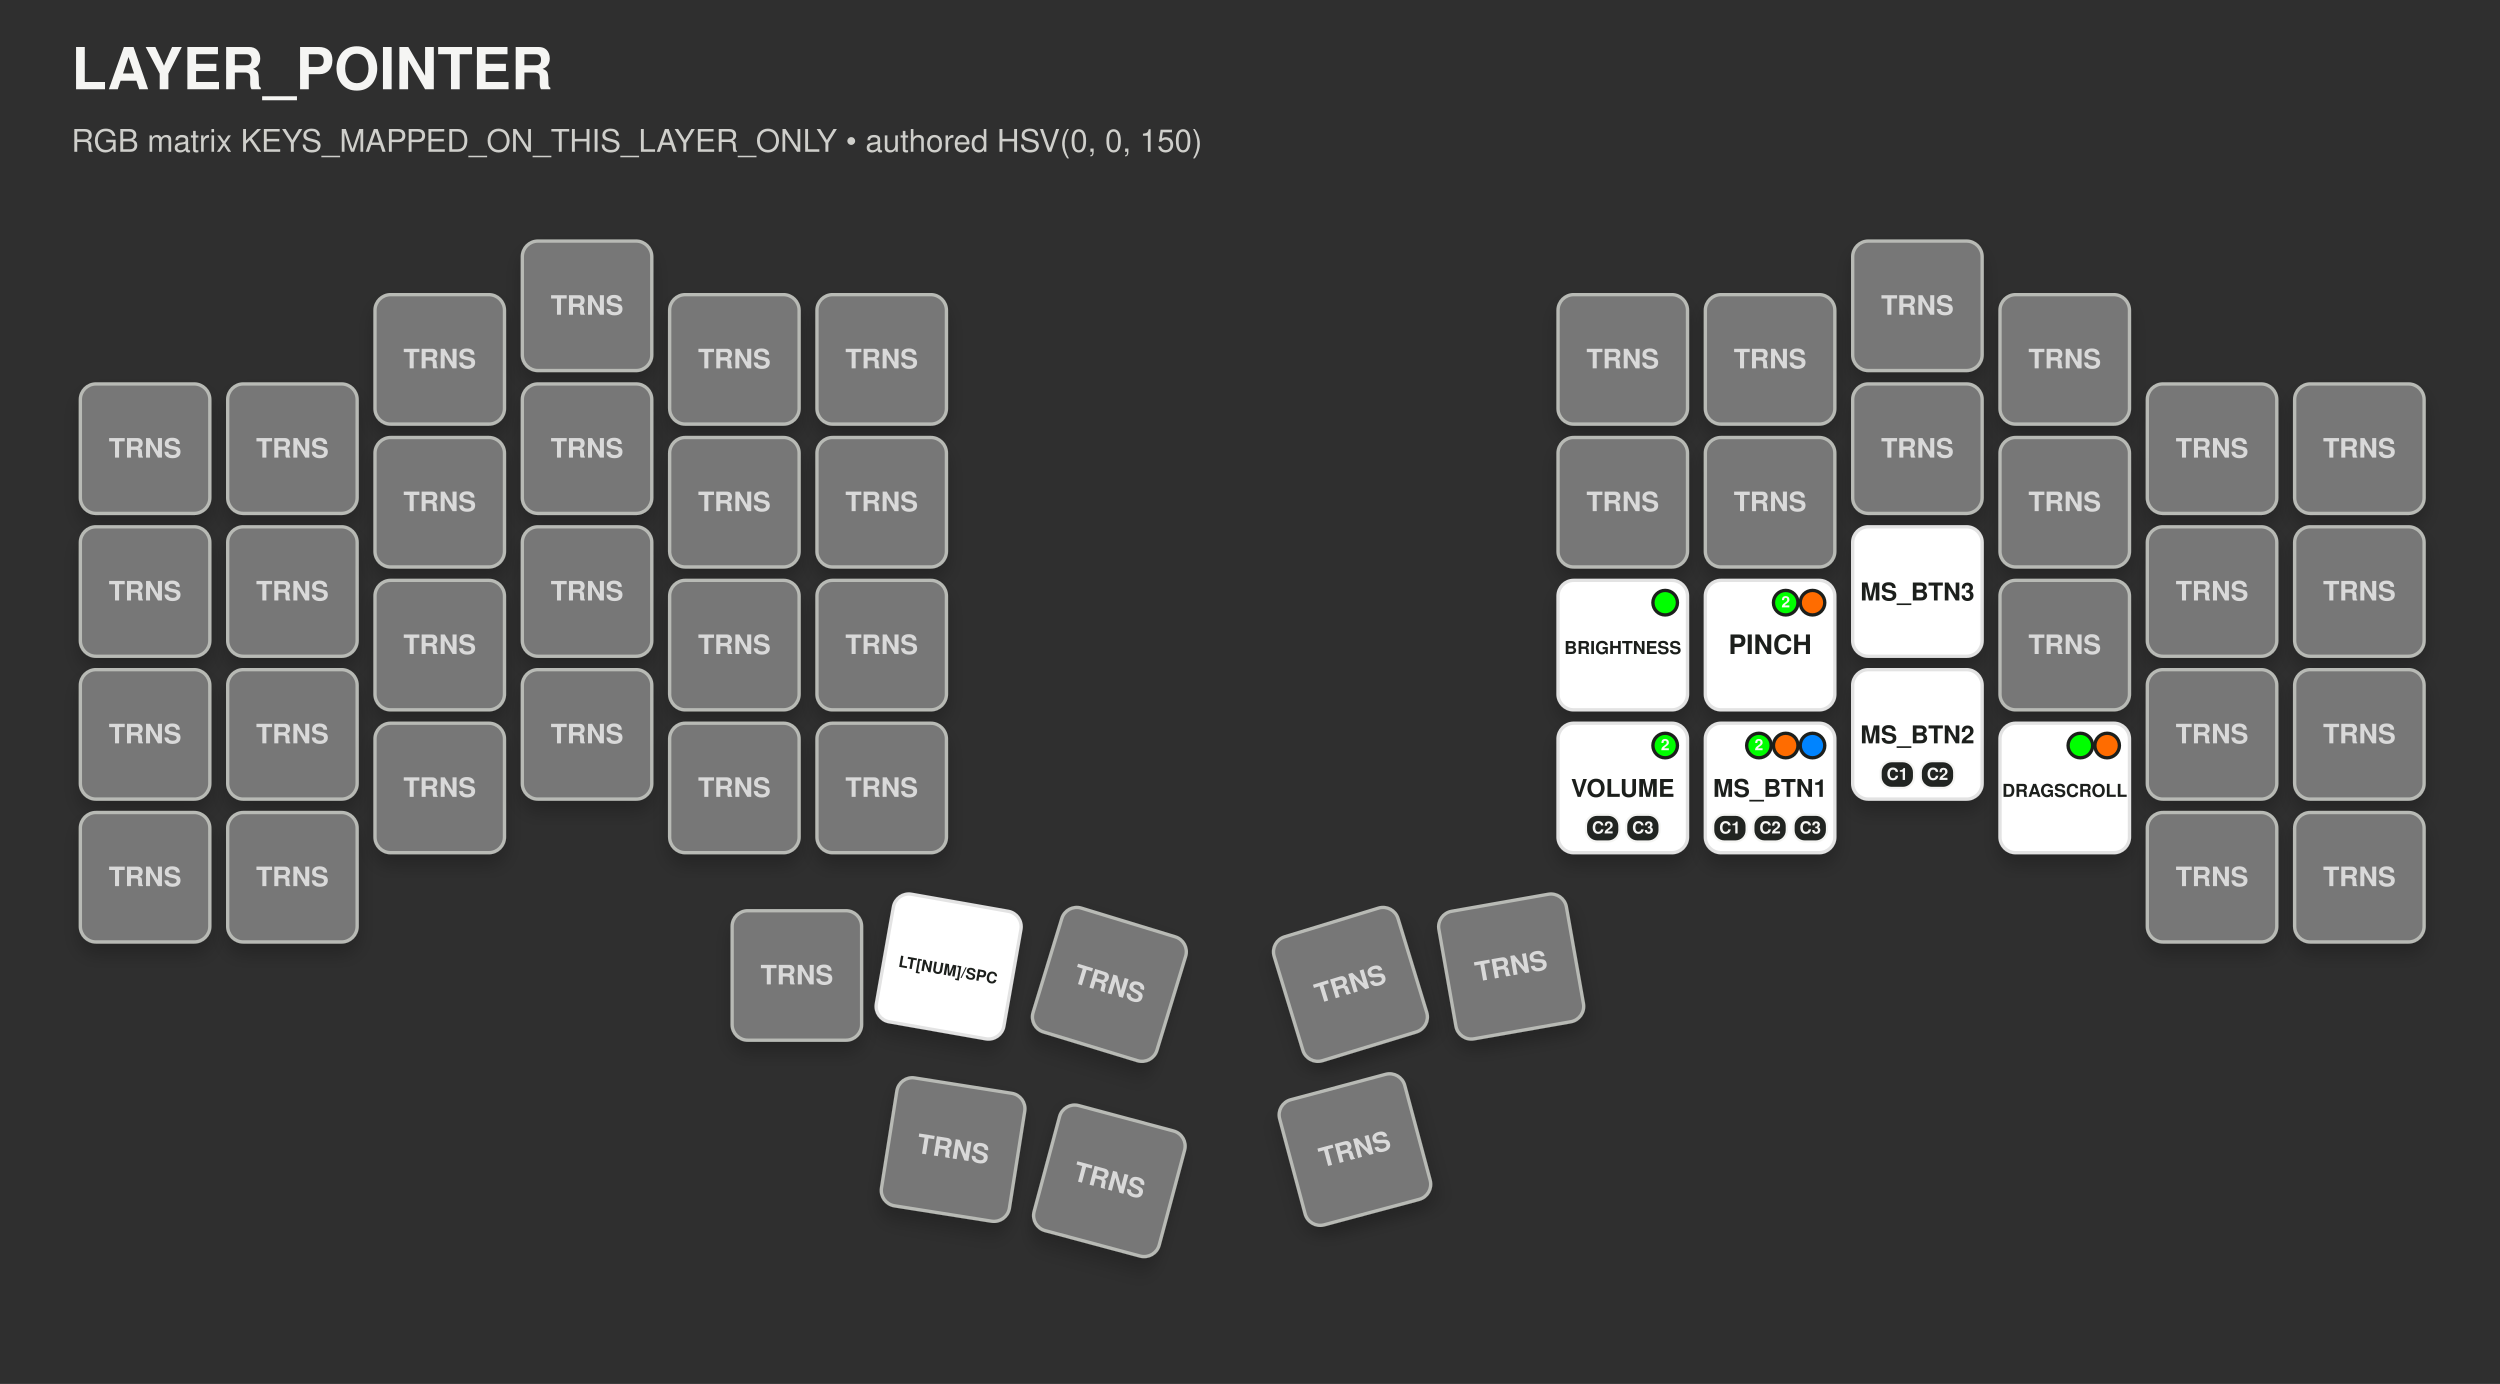
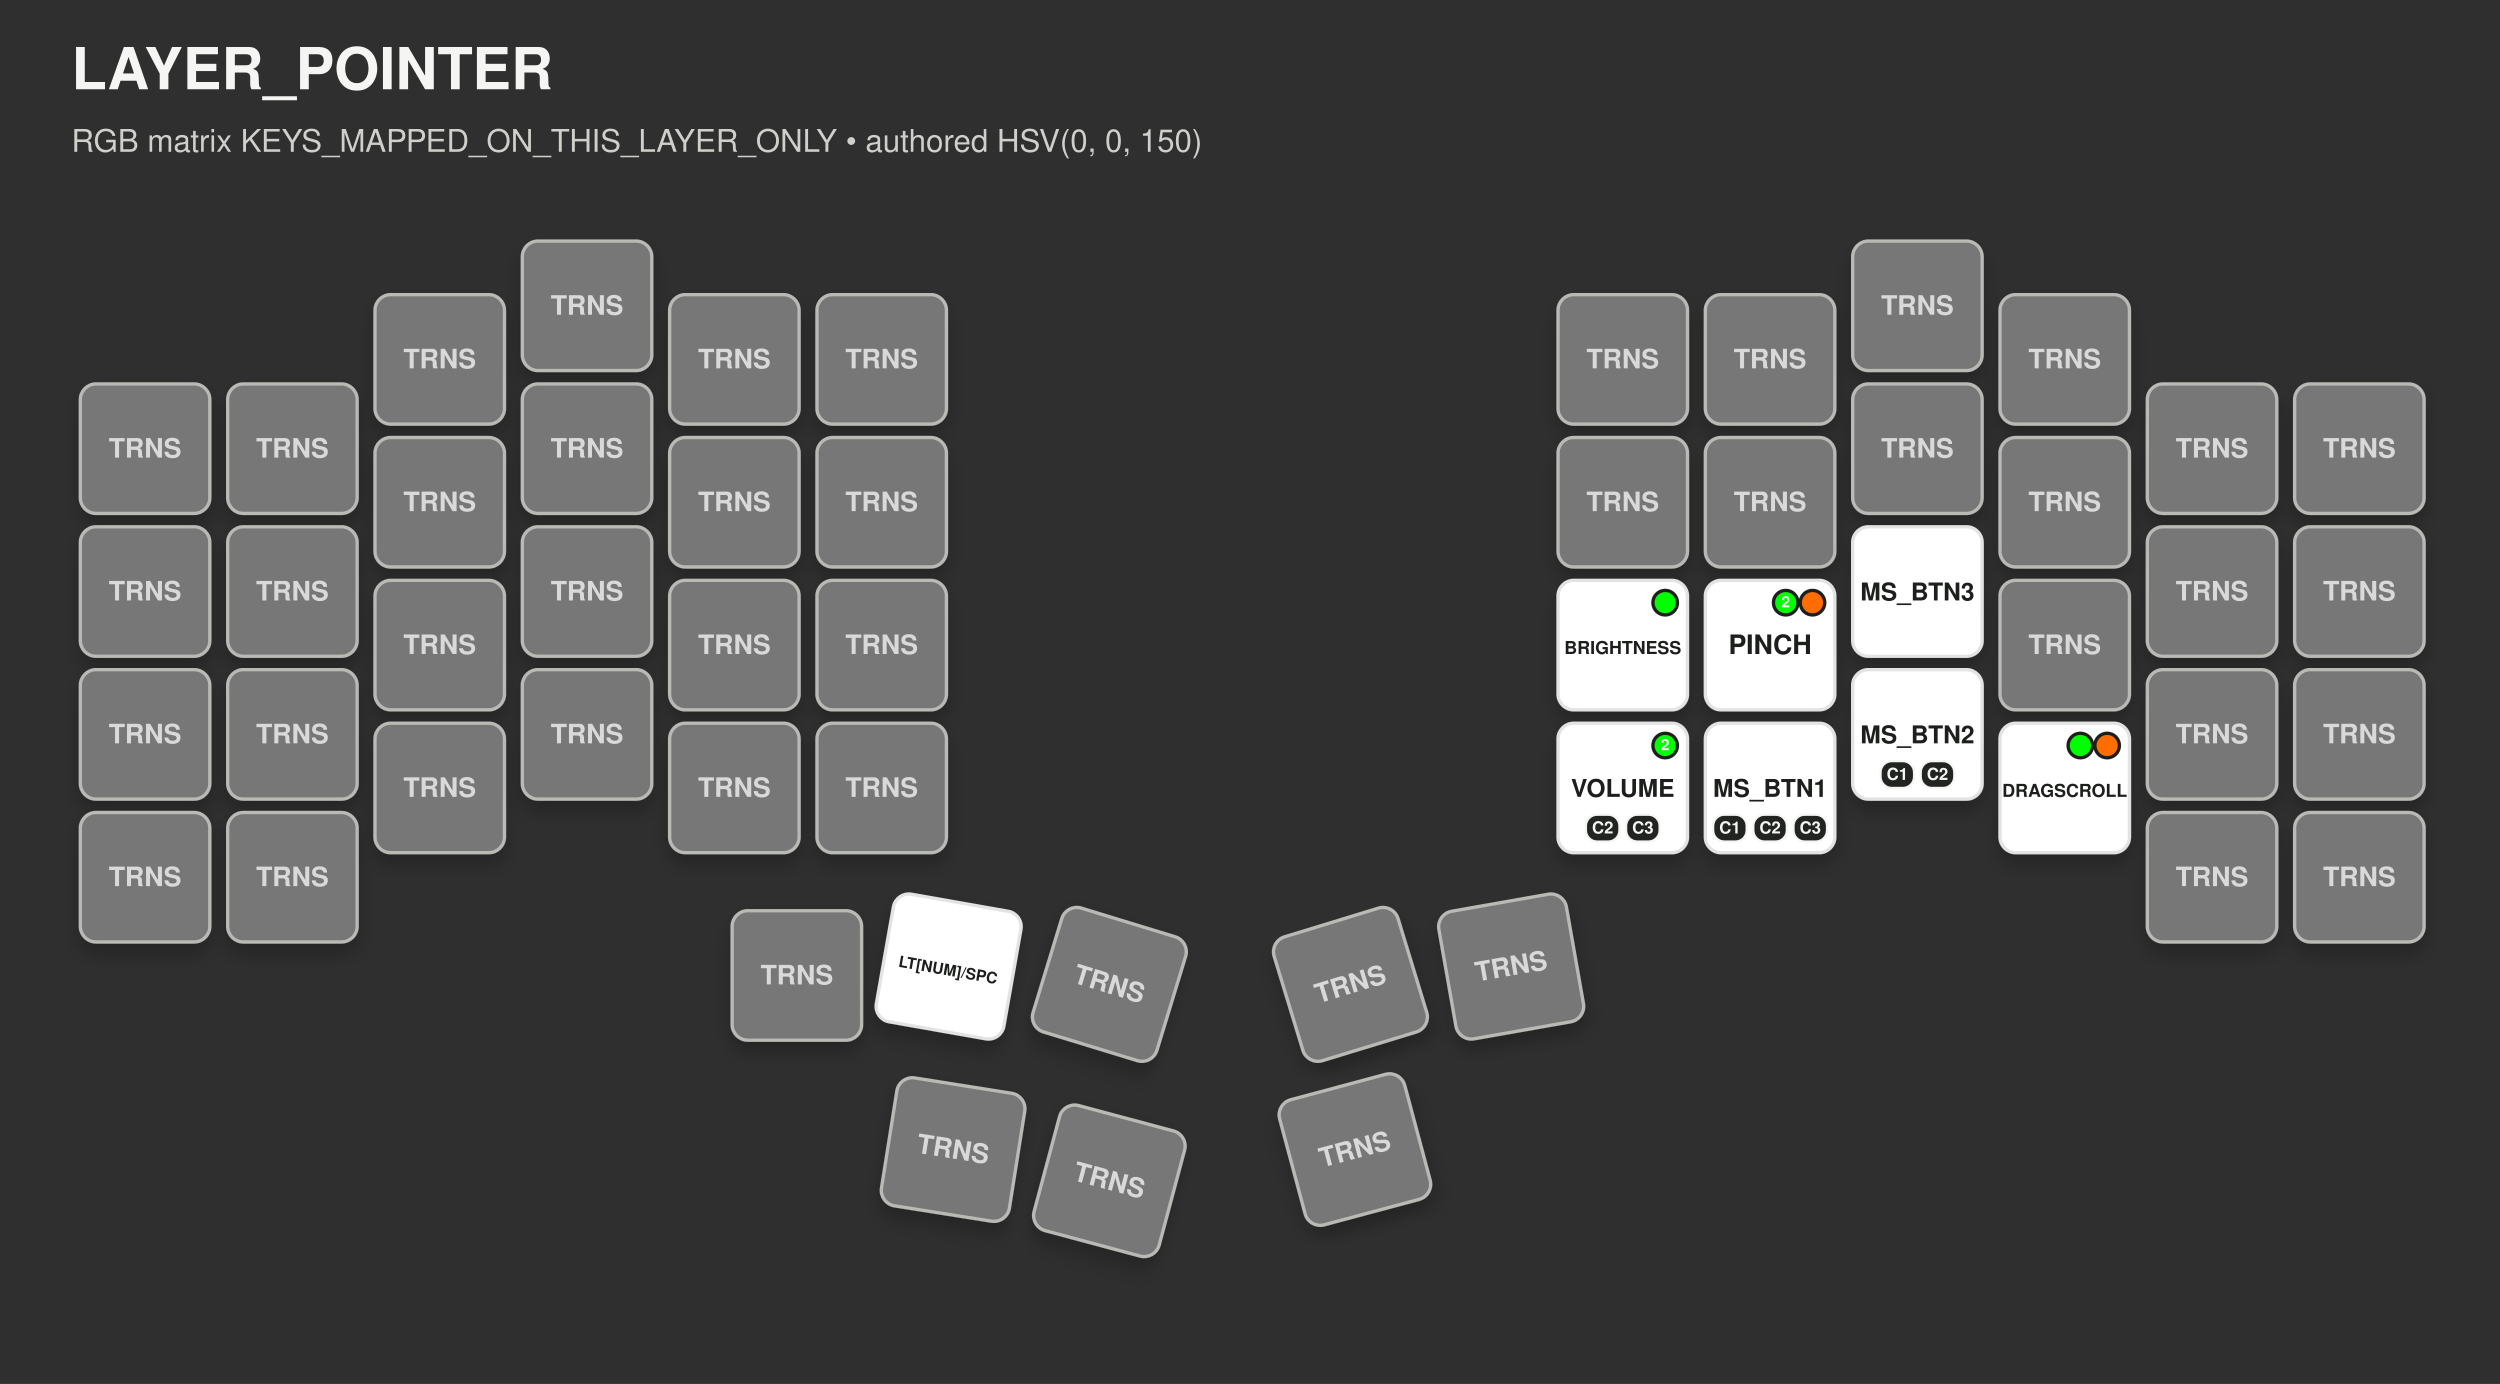
<svg xmlns="http://www.w3.org/2000/svg" width="1120" height="620" viewBox="0 0 1120 620" role="img" aria-labelledby="title desc">
  <defs>
    <filter id="shadow" x="-20%" y="-20%" width="140%" height="140%">
      <feDropShadow dx="0" dy="5" stdDeviation="4" flood-color="#000000" flood-opacity="0.22" />
    </filter>
  </defs>
  <rect width="1120" height="620" fill="#2f2f2f" />
  <text x="32" y="40" fill="#f5f5f3" font-size="26" font-family="Helvetica, Arial, sans-serif" font-weight="700">LAYER_POINTER</text>
  <text x="32" y="68" fill="#cfcfcb" font-size="14" font-family="Helvetica, Arial, sans-serif">RGB matrix KEYS_MAPPED_ON_THIS_LAYER_ONLY • authored HSV(0, 0, 150)</text>
  <g transform="rotate(0 65.0 201.0)">
    <rect x="36.0" y="172.0" width="58" height="58" rx="7" fill="#777777" stroke="#b8bab5" stroke-width="1.5" filter="url(#shadow)" />
    <text x="65.0" y="205.0" fill="#ffffff" fill-opacity="0.72" font-size="12" text-anchor="middle" font-family="Helvetica, Arial, sans-serif" font-weight="600">TRNS</text>
  </g>
  <g transform="rotate(0 131.0 201.0)">
    <rect x="102.0" y="172.0" width="58" height="58" rx="7" fill="#777777" stroke="#b8bab5" stroke-width="1.5" filter="url(#shadow)" />
    <text x="131.0" y="205.0" fill="#ffffff" fill-opacity="0.72" font-size="12" text-anchor="middle" font-family="Helvetica, Arial, sans-serif" font-weight="600">TRNS</text>
  </g>
  <g transform="rotate(0 197.0 161.0)">
    <rect x="168.0" y="132.0" width="58" height="58" rx="7" fill="#777777" stroke="#b8bab5" stroke-width="1.5" filter="url(#shadow)" />
    <text x="197.0" y="165.0" fill="#ffffff" fill-opacity="0.72" font-size="12" text-anchor="middle" font-family="Helvetica, Arial, sans-serif" font-weight="600">TRNS</text>
  </g>
  <g transform="rotate(0 263.0 137.0)">
    <rect x="234.0" y="108.0" width="58" height="58" rx="7" fill="#777777" stroke="#b8bab5" stroke-width="1.5" filter="url(#shadow)" />
    <text x="263.0" y="141.0" fill="#ffffff" fill-opacity="0.72" font-size="12" text-anchor="middle" font-family="Helvetica, Arial, sans-serif" font-weight="600">TRNS</text>
  </g>
  <g transform="rotate(0 329.0 161.0)">
    <rect x="300.0" y="132.0" width="58" height="58" rx="7" fill="#777777" stroke="#b8bab5" stroke-width="1.5" filter="url(#shadow)" />
    <text x="329.0" y="165.0" fill="#ffffff" fill-opacity="0.72" font-size="12" text-anchor="middle" font-family="Helvetica, Arial, sans-serif" font-weight="600">TRNS</text>
  </g>
  <g transform="rotate(0 395.0 161.0)">
    <rect x="366.0" y="132.0" width="58" height="58" rx="7" fill="#777777" stroke="#b8bab5" stroke-width="1.5" filter="url(#shadow)" />
    <text x="395.0" y="165.0" fill="#ffffff" fill-opacity="0.72" font-size="12" text-anchor="middle" font-family="Helvetica, Arial, sans-serif" font-weight="600">TRNS</text>
  </g>
  <g transform="rotate(0 727.0 161.0)">
    <rect x="698.0" y="132.0" width="58" height="58" rx="7" fill="#777777" stroke="#b8bab5" stroke-width="1.5" filter="url(#shadow)" />
    <text x="727.0" y="165.0" fill="#ffffff" fill-opacity="0.72" font-size="12" text-anchor="middle" font-family="Helvetica, Arial, sans-serif" font-weight="600">TRNS</text>
  </g>
  <g transform="rotate(0 793.0 161.0)">
    <rect x="764.0" y="132.0" width="58" height="58" rx="7" fill="#777777" stroke="#b8bab5" stroke-width="1.5" filter="url(#shadow)" />
    <text x="793.0" y="165.0" fill="#ffffff" fill-opacity="0.72" font-size="12" text-anchor="middle" font-family="Helvetica, Arial, sans-serif" font-weight="600">TRNS</text>
  </g>
  <g transform="rotate(0 859.0 137.0)">
    <rect x="830.0" y="108.0" width="58" height="58" rx="7" fill="#777777" stroke="#b8bab5" stroke-width="1.5" filter="url(#shadow)" />
    <text x="859.0" y="141.0" fill="#ffffff" fill-opacity="0.72" font-size="12" text-anchor="middle" font-family="Helvetica, Arial, sans-serif" font-weight="600">TRNS</text>
  </g>
  <g transform="rotate(0 925.0 161.0)">
    <rect x="896.0" y="132.0" width="58" height="58" rx="7" fill="#777777" stroke="#b8bab5" stroke-width="1.5" filter="url(#shadow)" />
    <text x="925.0" y="165.0" fill="#ffffff" fill-opacity="0.72" font-size="12" text-anchor="middle" font-family="Helvetica, Arial, sans-serif" font-weight="600">TRNS</text>
  </g>
  <g transform="rotate(0 991.0 201.0)">
    <rect x="962.0" y="172.0" width="58" height="58" rx="7" fill="#777777" stroke="#b8bab5" stroke-width="1.5" filter="url(#shadow)" />
    <text x="991.0" y="205.0" fill="#ffffff" fill-opacity="0.72" font-size="12" text-anchor="middle" font-family="Helvetica, Arial, sans-serif" font-weight="600">TRNS</text>
  </g>
  <g transform="rotate(0 1057.0 201.0)">
    <rect x="1028.0" y="172.0" width="58" height="58" rx="7" fill="#777777" stroke="#b8bab5" stroke-width="1.5" filter="url(#shadow)" />
    <text x="1057.0" y="205.0" fill="#ffffff" fill-opacity="0.72" font-size="12" text-anchor="middle" font-family="Helvetica, Arial, sans-serif" font-weight="600">TRNS</text>
  </g>
  <g transform="rotate(0 65.0 265.0)">
    <rect x="36.0" y="236.0" width="58" height="58" rx="7" fill="#777777" stroke="#b8bab5" stroke-width="1.5" filter="url(#shadow)" />
    <text x="65.0" y="269.0" fill="#ffffff" fill-opacity="0.72" font-size="12" text-anchor="middle" font-family="Helvetica, Arial, sans-serif" font-weight="600">TRNS</text>
  </g>
  <g transform="rotate(0 131.0 265.0)">
    <rect x="102.0" y="236.0" width="58" height="58" rx="7" fill="#777777" stroke="#b8bab5" stroke-width="1.5" filter="url(#shadow)" />
    <text x="131.0" y="269.0" fill="#ffffff" fill-opacity="0.72" font-size="12" text-anchor="middle" font-family="Helvetica, Arial, sans-serif" font-weight="600">TRNS</text>
  </g>
  <g transform="rotate(0 197.0 225.0)">
    <rect x="168.0" y="196.0" width="58" height="58" rx="7" fill="#777777" stroke="#b8bab5" stroke-width="1.5" filter="url(#shadow)" />
    <text x="197.0" y="229.0" fill="#ffffff" fill-opacity="0.72" font-size="12" text-anchor="middle" font-family="Helvetica, Arial, sans-serif" font-weight="600">TRNS</text>
  </g>
  <g transform="rotate(0 263.0 201.0)">
    <rect x="234.0" y="172.0" width="58" height="58" rx="7" fill="#777777" stroke="#b8bab5" stroke-width="1.5" filter="url(#shadow)" />
    <text x="263.0" y="205.0" fill="#ffffff" fill-opacity="0.72" font-size="12" text-anchor="middle" font-family="Helvetica, Arial, sans-serif" font-weight="600">TRNS</text>
  </g>
  <g transform="rotate(0 329.0 225.0)">
    <rect x="300.0" y="196.0" width="58" height="58" rx="7" fill="#777777" stroke="#b8bab5" stroke-width="1.5" filter="url(#shadow)" />
    <text x="329.0" y="229.0" fill="#ffffff" fill-opacity="0.72" font-size="12" text-anchor="middle" font-family="Helvetica, Arial, sans-serif" font-weight="600">TRNS</text>
  </g>
  <g transform="rotate(0 395.0 225.0)">
    <rect x="366.0" y="196.0" width="58" height="58" rx="7" fill="#777777" stroke="#b8bab5" stroke-width="1.5" filter="url(#shadow)" />
    <text x="395.0" y="229.0" fill="#ffffff" fill-opacity="0.72" font-size="12" text-anchor="middle" font-family="Helvetica, Arial, sans-serif" font-weight="600">TRNS</text>
  </g>
  <g transform="rotate(0 727.0 225.0)">
    <rect x="698.0" y="196.0" width="58" height="58" rx="7" fill="#777777" stroke="#b8bab5" stroke-width="1.5" filter="url(#shadow)" />
    <text x="727.0" y="229.0" fill="#ffffff" fill-opacity="0.72" font-size="12" text-anchor="middle" font-family="Helvetica, Arial, sans-serif" font-weight="600">TRNS</text>
  </g>
  <g transform="rotate(0 793.0 225.0)">
    <rect x="764.0" y="196.0" width="58" height="58" rx="7" fill="#777777" stroke="#b8bab5" stroke-width="1.5" filter="url(#shadow)" />
    <text x="793.0" y="229.0" fill="#ffffff" fill-opacity="0.72" font-size="12" text-anchor="middle" font-family="Helvetica, Arial, sans-serif" font-weight="600">TRNS</text>
  </g>
  <g transform="rotate(0 859.0 201.0)">
    <rect x="830.0" y="172.0" width="58" height="58" rx="7" fill="#777777" stroke="#b8bab5" stroke-width="1.5" filter="url(#shadow)" />
    <text x="859.0" y="205.0" fill="#ffffff" fill-opacity="0.72" font-size="12" text-anchor="middle" font-family="Helvetica, Arial, sans-serif" font-weight="600">TRNS</text>
  </g>
  <g transform="rotate(0 925.0 225.0)">
    <rect x="896.0" y="196.0" width="58" height="58" rx="7" fill="#777777" stroke="#b8bab5" stroke-width="1.5" filter="url(#shadow)" />
    <text x="925.0" y="229.0" fill="#ffffff" fill-opacity="0.72" font-size="12" text-anchor="middle" font-family="Helvetica, Arial, sans-serif" font-weight="600">TRNS</text>
  </g>
  <g transform="rotate(0 991.0 265.0)">
    <rect x="962.0" y="236.0" width="58" height="58" rx="7" fill="#777777" stroke="#b8bab5" stroke-width="1.5" filter="url(#shadow)" />
    <text x="991.0" y="269.0" fill="#ffffff" fill-opacity="0.72" font-size="12" text-anchor="middle" font-family="Helvetica, Arial, sans-serif" font-weight="600">TRNS</text>
  </g>
  <g transform="rotate(0 1057.0 265.0)">
    <rect x="1028.0" y="236.0" width="58" height="58" rx="7" fill="#777777" stroke="#b8bab5" stroke-width="1.5" filter="url(#shadow)" />
    <text x="1057.0" y="269.0" fill="#ffffff" fill-opacity="0.72" font-size="12" text-anchor="middle" font-family="Helvetica, Arial, sans-serif" font-weight="600">TRNS</text>
  </g>
  <g transform="rotate(0 65.0 329.0)">
    <rect x="36.0" y="300.0" width="58" height="58" rx="7" fill="#777777" stroke="#b8bab5" stroke-width="1.5" filter="url(#shadow)" />
    <text x="65.0" y="333.0" fill="#ffffff" fill-opacity="0.72" font-size="12" text-anchor="middle" font-family="Helvetica, Arial, sans-serif" font-weight="600">TRNS</text>
  </g>
  <g transform="rotate(0 131.0 329.0)">
    <rect x="102.0" y="300.0" width="58" height="58" rx="7" fill="#777777" stroke="#b8bab5" stroke-width="1.5" filter="url(#shadow)" />
    <text x="131.0" y="333.0" fill="#ffffff" fill-opacity="0.72" font-size="12" text-anchor="middle" font-family="Helvetica, Arial, sans-serif" font-weight="600">TRNS</text>
  </g>
  <g transform="rotate(0 197.0 289.0)">
    <rect x="168.0" y="260.0" width="58" height="58" rx="7" fill="#777777" stroke="#b8bab5" stroke-width="1.5" filter="url(#shadow)" />
    <text x="197.0" y="293.0" fill="#ffffff" fill-opacity="0.72" font-size="12" text-anchor="middle" font-family="Helvetica, Arial, sans-serif" font-weight="600">TRNS</text>
  </g>
  <g transform="rotate(0 263.0 265.0)">
    <rect x="234.0" y="236.0" width="58" height="58" rx="7" fill="#777777" stroke="#b8bab5" stroke-width="1.5" filter="url(#shadow)" />
    <text x="263.0" y="269.0" fill="#ffffff" fill-opacity="0.72" font-size="12" text-anchor="middle" font-family="Helvetica, Arial, sans-serif" font-weight="600">TRNS</text>
  </g>
  <g transform="rotate(0 329.0 289.0)">
    <rect x="300.0" y="260.0" width="58" height="58" rx="7" fill="#777777" stroke="#b8bab5" stroke-width="1.5" filter="url(#shadow)" />
    <text x="329.0" y="293.0" fill="#ffffff" fill-opacity="0.72" font-size="12" text-anchor="middle" font-family="Helvetica, Arial, sans-serif" font-weight="600">TRNS</text>
  </g>
  <g transform="rotate(0 395.0 289.0)">
    <rect x="366.0" y="260.0" width="58" height="58" rx="7" fill="#777777" stroke="#b8bab5" stroke-width="1.5" filter="url(#shadow)" />
    <text x="395.0" y="293.0" fill="#ffffff" fill-opacity="0.72" font-size="12" text-anchor="middle" font-family="Helvetica, Arial, sans-serif" font-weight="600">TRNS</text>
  </g>
  <g transform="rotate(0 727.0 289.0)">
    <rect x="698.0" y="260.0" width="58" height="58" rx="7" fill="#ffffff" stroke="#e3e3e3" stroke-width="1.5" filter="url(#shadow)" />
    <text x="727.0" y="293.0" fill="#1c1f1c" fill-opacity="1.0" font-size="8" text-anchor="middle" font-family="Helvetica, Arial, sans-serif" font-weight="600" textLength="42" lengthAdjust="spacingAndGlyphs">BRIGHTNESS</text>
    <circle cx="746.0" cy="270.0" r="5.5" fill="#00ff00" stroke="#1c1f1c" stroke-width="1.5" />
  </g>
  <g transform="rotate(0 793.0 289.0)">
    <rect x="764.0" y="260.0" width="58" height="58" rx="7" fill="#ffffff" stroke="#e3e3e3" stroke-width="1.5" filter="url(#shadow)" />
    <text x="793.0" y="293.0" fill="#1c1f1c" fill-opacity="1.0" font-size="12" text-anchor="middle" font-family="Helvetica, Arial, sans-serif" font-weight="600">PINCH</text>
    <circle cx="800.0" cy="270.0" r="5.5" fill="#00ff00" stroke="#1c1f1c" stroke-width="1.5" />
    <text x="800.0" y="270.5" fill="#f7f7f4" font-size="7" text-anchor="middle" dominant-baseline="central" font-family="Helvetica, Arial, sans-serif" font-weight="700">2</text>
    <circle cx="812.0" cy="270.0" r="5.5" fill="#ff6c00" stroke="#1c1f1c" stroke-width="1.5" />
  </g>
  <g transform="rotate(0 859.0 265.0)">
    <rect x="830.0" y="236.0" width="58" height="58" rx="7" fill="#ffffff" stroke="#e3e3e3" stroke-width="1.5" filter="url(#shadow)" />
    <text x="859.0" y="269.0" fill="#1c1f1c" fill-opacity="1.0" font-size="11" text-anchor="middle" font-family="Helvetica, Arial, sans-serif" font-weight="600" textLength="42" lengthAdjust="spacingAndGlyphs">MS_BTN3</text>
  </g>
  <g transform="rotate(0 925.0 289.0)">
    <rect x="896.0" y="260.0" width="58" height="58" rx="7" fill="#777777" stroke="#b8bab5" stroke-width="1.5" filter="url(#shadow)" />
    <text x="925.0" y="293.0" fill="#ffffff" fill-opacity="0.72" font-size="12" text-anchor="middle" font-family="Helvetica, Arial, sans-serif" font-weight="600">TRNS</text>
  </g>
  <g transform="rotate(0 991.0 329.0)">
    <rect x="962.0" y="300.0" width="58" height="58" rx="7" fill="#777777" stroke="#b8bab5" stroke-width="1.5" filter="url(#shadow)" />
    <text x="991.0" y="333.0" fill="#ffffff" fill-opacity="0.72" font-size="12" text-anchor="middle" font-family="Helvetica, Arial, sans-serif" font-weight="600">TRNS</text>
  </g>
  <g transform="rotate(0 1057.0 329.0)">
    <rect x="1028.0" y="300.0" width="58" height="58" rx="7" fill="#777777" stroke="#b8bab5" stroke-width="1.5" filter="url(#shadow)" />
    <text x="1057.0" y="333.0" fill="#ffffff" fill-opacity="0.72" font-size="12" text-anchor="middle" font-family="Helvetica, Arial, sans-serif" font-weight="600">TRNS</text>
  </g>
  <g transform="rotate(0 65.0 393.0)">
    <rect x="36.0" y="364.0" width="58" height="58" rx="7" fill="#777777" stroke="#b8bab5" stroke-width="1.5" filter="url(#shadow)" />
    <text x="65.0" y="397.0" fill="#ffffff" fill-opacity="0.72" font-size="12" text-anchor="middle" font-family="Helvetica, Arial, sans-serif" font-weight="600">TRNS</text>
  </g>
  <g transform="rotate(0 131.0 393.0)">
    <rect x="102.0" y="364.0" width="58" height="58" rx="7" fill="#777777" stroke="#b8bab5" stroke-width="1.5" filter="url(#shadow)" />
    <text x="131.0" y="397.0" fill="#ffffff" fill-opacity="0.72" font-size="12" text-anchor="middle" font-family="Helvetica, Arial, sans-serif" font-weight="600">TRNS</text>
  </g>
  <g transform="rotate(0 197.0 353.0)">
    <rect x="168.0" y="324.0" width="58" height="58" rx="7" fill="#777777" stroke="#b8bab5" stroke-width="1.5" filter="url(#shadow)" />
    <text x="197.0" y="357.0" fill="#ffffff" fill-opacity="0.72" font-size="12" text-anchor="middle" font-family="Helvetica, Arial, sans-serif" font-weight="600">TRNS</text>
  </g>
  <g transform="rotate(0 263.0 329.0)">
    <rect x="234.0" y="300.0" width="58" height="58" rx="7" fill="#777777" stroke="#b8bab5" stroke-width="1.5" filter="url(#shadow)" />
    <text x="263.0" y="333.0" fill="#ffffff" fill-opacity="0.72" font-size="12" text-anchor="middle" font-family="Helvetica, Arial, sans-serif" font-weight="600">TRNS</text>
  </g>
  <g transform="rotate(0 329.0 353.0)">
    <rect x="300.0" y="324.0" width="58" height="58" rx="7" fill="#777777" stroke="#b8bab5" stroke-width="1.5" filter="url(#shadow)" />
    <text x="329.0" y="357.0" fill="#ffffff" fill-opacity="0.72" font-size="12" text-anchor="middle" font-family="Helvetica, Arial, sans-serif" font-weight="600">TRNS</text>
  </g>
  <g transform="rotate(0 395.0 353.0)">
    <rect x="366.0" y="324.0" width="58" height="58" rx="7" fill="#777777" stroke="#b8bab5" stroke-width="1.5" filter="url(#shadow)" />
    <text x="395.0" y="357.0" fill="#ffffff" fill-opacity="0.72" font-size="12" text-anchor="middle" font-family="Helvetica, Arial, sans-serif" font-weight="600">TRNS</text>
  </g>
  <g transform="rotate(0 727.0 353.0)">
    <rect x="698.0" y="324.0" width="58" height="58" rx="7" fill="#ffffff" stroke="#e3e3e3" stroke-width="1.5" filter="url(#shadow)" />
    <text x="727.0" y="357.0" fill="#1c1f1c" fill-opacity="1.0" font-size="11" text-anchor="middle" font-family="Helvetica, Arial, sans-serif" font-weight="600" textLength="42" lengthAdjust="spacingAndGlyphs">VOLUME</text>
    <circle cx="746.0" cy="334.0" r="5.5" fill="#00ff00" stroke="#1c1f1c" stroke-width="1.5" />
    <text x="746.0" y="334.5" fill="#f7f7f4" font-size="7" text-anchor="middle" dominant-baseline="central" font-family="Helvetica, Arial, sans-serif" font-weight="700">2</text>
    <rect x="710.5" y="365.0" width="15" height="12" rx="5" fill="#141714" fill-opacity="0.94" stroke="#f5f5f3" stroke-width="1" />
    <text x="718.0" y="373.4" fill="#f5f5f3" font-size="7.5" text-anchor="middle" font-family="Helvetica, Arial, sans-serif" font-weight="700">C2</text>
    <rect x="728.5" y="365.0" width="15" height="12" rx="5" fill="#141714" fill-opacity="0.94" stroke="#f5f5f3" stroke-width="1" />
    <text x="736.0" y="373.4" fill="#f5f5f3" font-size="7.5" text-anchor="middle" font-family="Helvetica, Arial, sans-serif" font-weight="700">C3</text>
  </g>
  <g transform="rotate(0 793.0 353.0)">
    <rect x="764.0" y="324.0" width="58" height="58" rx="7" fill="#ffffff" stroke="#e3e3e3" stroke-width="1.5" filter="url(#shadow)" />
    <text x="793.0" y="357.0" fill="#1c1f1c" fill-opacity="1.0" font-size="11" text-anchor="middle" font-family="Helvetica, Arial, sans-serif" font-weight="600" textLength="42" lengthAdjust="spacingAndGlyphs">MS_BTN1</text>
-     <circle cx="788.0" cy="334.0" r="5.5" fill="#00ff00" stroke="#1c1f1c" stroke-width="1.5" />
-     <text x="788.0" y="334.5" fill="#f7f7f4" font-size="7" text-anchor="middle" dominant-baseline="central" font-family="Helvetica, Arial, sans-serif" font-weight="700">2</text>
-     <circle cx="800.0" cy="334.0" r="5.5" fill="#ff6c00" stroke="#1c1f1c" stroke-width="1.5" />
-     <circle cx="812.0" cy="334.0" r="5.5" fill="#0084ff" stroke="#1c1f1c" stroke-width="1.5" />
    <rect x="767.5" y="365.0" width="15" height="12" rx="5" fill="#141714" fill-opacity="0.94" stroke="#f5f5f3" stroke-width="1" />
    <text x="775.0" y="373.4" fill="#f5f5f3" font-size="7.5" text-anchor="middle" font-family="Helvetica, Arial, sans-serif" font-weight="700">C1</text>
    <rect x="785.5" y="365.0" width="15" height="12" rx="5" fill="#141714" fill-opacity="0.94" stroke="#f5f5f3" stroke-width="1" />
    <text x="793.0" y="373.4" fill="#f5f5f3" font-size="7.5" text-anchor="middle" font-family="Helvetica, Arial, sans-serif" font-weight="700">C2</text>
    <rect x="803.5" y="365.0" width="15" height="12" rx="5" fill="#141714" fill-opacity="0.94" stroke="#f5f5f3" stroke-width="1" />
    <text x="811.0" y="373.4" fill="#f5f5f3" font-size="7.5" text-anchor="middle" font-family="Helvetica, Arial, sans-serif" font-weight="700">C3</text>
  </g>
  <g transform="rotate(0 859.0 329.0)">
    <rect x="830.0" y="300.0" width="58" height="58" rx="7" fill="#ffffff" stroke="#e3e3e3" stroke-width="1.5" filter="url(#shadow)" />
    <text x="859.0" y="333.0" fill="#1c1f1c" fill-opacity="1.0" font-size="11" text-anchor="middle" font-family="Helvetica, Arial, sans-serif" font-weight="600" textLength="42" lengthAdjust="spacingAndGlyphs">MS_BTN2</text>
    <rect x="842.5" y="341.0" width="15" height="12" rx="5" fill="#141714" fill-opacity="0.94" stroke="#f5f5f3" stroke-width="1" />
    <text x="850.0" y="349.4" fill="#f5f5f3" font-size="7.5" text-anchor="middle" font-family="Helvetica, Arial, sans-serif" font-weight="700">C1</text>
    <rect x="860.5" y="341.0" width="15" height="12" rx="5" fill="#141714" fill-opacity="0.94" stroke="#f5f5f3" stroke-width="1" />
    <text x="868.0" y="349.4" fill="#f5f5f3" font-size="7.5" text-anchor="middle" font-family="Helvetica, Arial, sans-serif" font-weight="700">C2</text>
  </g>
  <g transform="rotate(0 925.0 353.0)">
    <rect x="896.0" y="324.0" width="58" height="58" rx="7" fill="#ffffff" stroke="#e3e3e3" stroke-width="1.5" filter="url(#shadow)" />
    <text x="925.0" y="357.0" fill="#1c1f1c" fill-opacity="1.0" font-size="8" text-anchor="middle" font-family="Helvetica, Arial, sans-serif" font-weight="600" textLength="42" lengthAdjust="spacingAndGlyphs">DRAGSCROLL</text>
    <circle cx="932.0" cy="334.0" r="5.5" fill="#00ff00" stroke="#1c1f1c" stroke-width="1.5" />
    <circle cx="944.0" cy="334.0" r="5.5" fill="#ff6c00" stroke="#1c1f1c" stroke-width="1.5" />
  </g>
  <g transform="rotate(0 991.0 393.0)">
    <rect x="962.0" y="364.0" width="58" height="58" rx="7" fill="#777777" stroke="#b8bab5" stroke-width="1.5" filter="url(#shadow)" />
    <text x="991.0" y="397.0" fill="#ffffff" fill-opacity="0.72" font-size="12" text-anchor="middle" font-family="Helvetica, Arial, sans-serif" font-weight="600">TRNS</text>
  </g>
  <g transform="rotate(0 1057.0 393.0)">
    <rect x="1028.0" y="364.0" width="58" height="58" rx="7" fill="#777777" stroke="#b8bab5" stroke-width="1.5" filter="url(#shadow)" />
    <text x="1057.0" y="397.0" fill="#ffffff" fill-opacity="0.72" font-size="12" text-anchor="middle" font-family="Helvetica, Arial, sans-serif" font-weight="600">TRNS</text>
  </g>
  <g transform="rotate(0 357.0 437.0)">
    <rect x="328.0" y="408.0" width="58" height="58" rx="7" fill="#777777" stroke="#b8bab5" stroke-width="1.5" filter="url(#shadow)" />
    <text x="357.0" y="441.0" fill="#ffffff" fill-opacity="0.72" font-size="12" text-anchor="middle" font-family="Helvetica, Arial, sans-serif" font-weight="600">TRNS</text>
  </g>
  <g transform="rotate(10 425.0 433.0)">
    <rect x="396.0" y="404.0" width="58" height="58" rx="7" fill="#ffffff" stroke="#e3e3e3" stroke-width="1.5" filter="url(#shadow)" />
    <text x="425.0" y="437.0" fill="#1c1f1c" fill-opacity="1.0" font-size="7" text-anchor="middle" font-family="Helvetica, Arial, sans-serif" font-weight="600" textLength="42" lengthAdjust="spacingAndGlyphs">LT[NUM]/SPC</text>
  </g>
  <g transform="rotate(17 497.0 441.0)">
    <rect x="468.0" y="412.0" width="58" height="58" rx="7" fill="#777777" stroke="#b8bab5" stroke-width="1.5" filter="url(#shadow)" />
    <text x="497.0" y="445.0" fill="#ffffff" fill-opacity="0.72" font-size="12" text-anchor="middle" font-family="Helvetica, Arial, sans-serif" font-weight="600">TRNS</text>
  </g>
  <g transform="rotate(-17 605.0 441.0)">
    <rect x="576.0" y="412.0" width="58" height="58" rx="7" fill="#777777" stroke="#b8bab5" stroke-width="1.5" filter="url(#shadow)" />
    <text x="605.0" y="445.0" fill="#ffffff" fill-opacity="0.72" font-size="12" text-anchor="middle" font-family="Helvetica, Arial, sans-serif" font-weight="600">TRNS</text>
  </g>
  <g transform="rotate(-10 677.0 433.0)">
    <rect x="648.0" y="404.0" width="58" height="58" rx="7" fill="#777777" stroke="#b8bab5" stroke-width="1.5" filter="url(#shadow)" />
    <text x="677.0" y="437.0" fill="#ffffff" fill-opacity="0.72" font-size="12" text-anchor="middle" font-family="Helvetica, Arial, sans-serif" font-weight="600">TRNS</text>
  </g>
  <g transform="rotate(9 427.0 515.0)">
    <rect x="398.0" y="486.0" width="58" height="58" rx="7" fill="#777777" stroke="#b8bab5" stroke-width="1.5" filter="url(#shadow)" />
    <text x="427.0" y="519.0" fill="#ffffff" fill-opacity="0.72" font-size="12" text-anchor="middle" font-family="Helvetica, Arial, sans-serif" font-weight="600">TRNS</text>
  </g>
  <g transform="rotate(15 497.0 529.0)">
    <rect x="468.0" y="500.0" width="58" height="58" rx="7" fill="#777777" stroke="#b8bab5" stroke-width="1.5" filter="url(#shadow)" />
    <text x="497.0" y="533.0" fill="#ffffff" fill-opacity="0.72" font-size="12" text-anchor="middle" font-family="Helvetica, Arial, sans-serif" font-weight="600">TRNS</text>
  </g>
  <g transform="rotate(-15 607.0 515.0)">
    <rect x="578.0" y="486.0" width="58" height="58" rx="7" fill="#777777" stroke="#b8bab5" stroke-width="1.5" filter="url(#shadow)" />
    <text x="607.0" y="519.0" fill="#ffffff" fill-opacity="0.72" font-size="12" text-anchor="middle" font-family="Helvetica, Arial, sans-serif" font-weight="600">TRNS</text>
  </g>
</svg>
